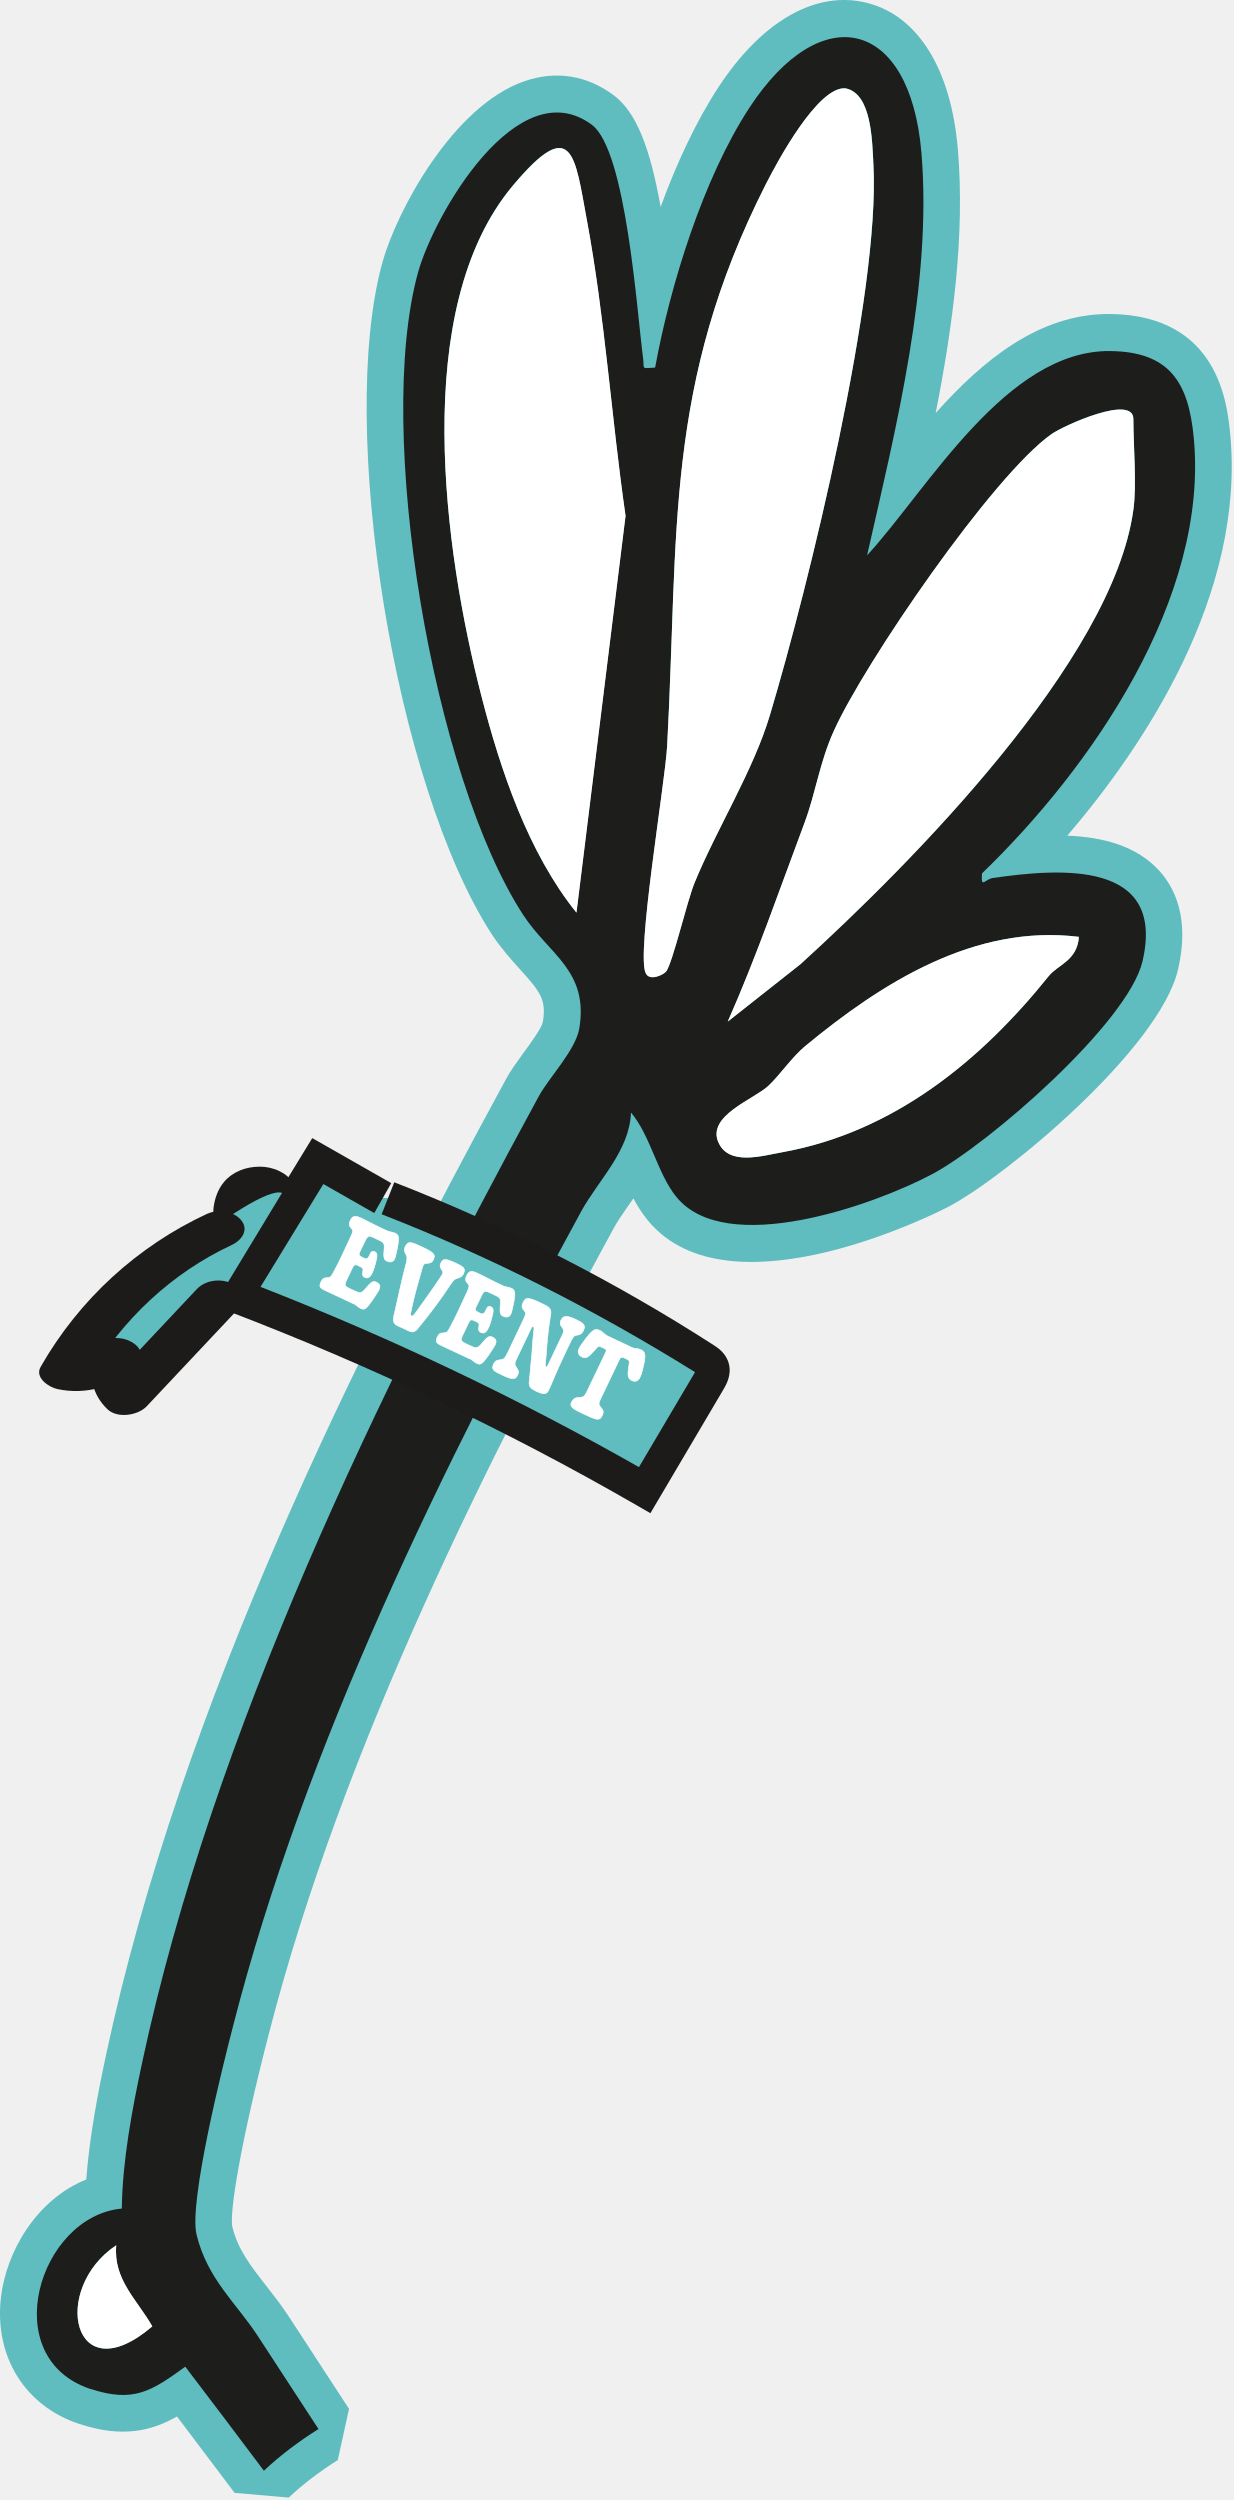
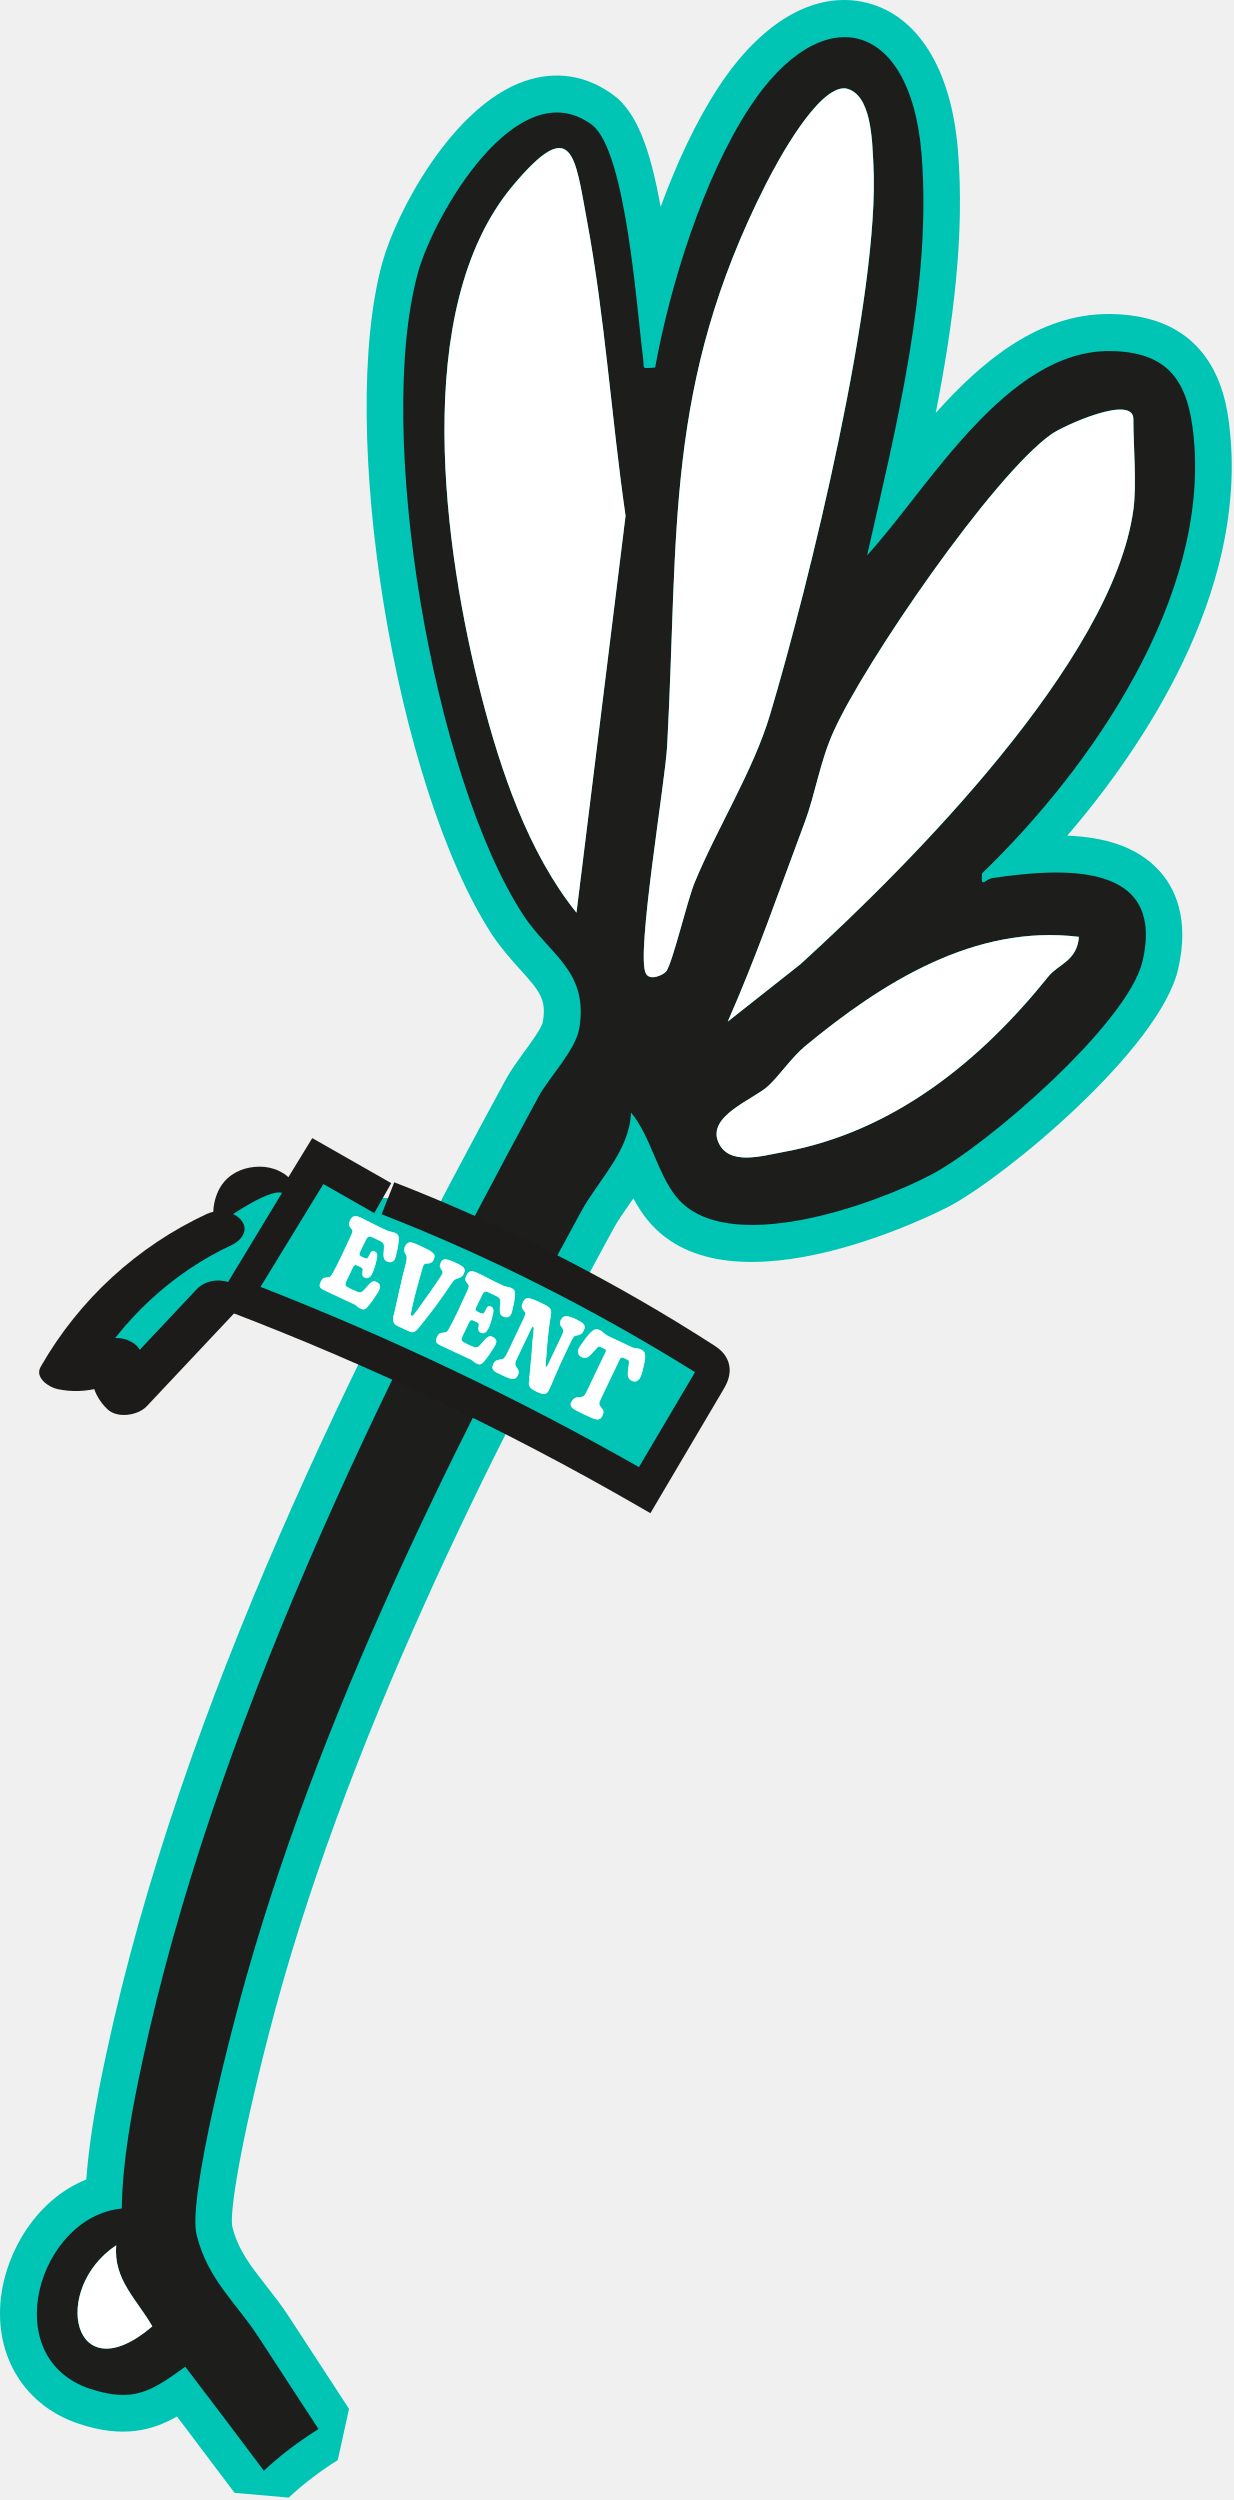
<svg xmlns="http://www.w3.org/2000/svg" width="267" height="541" viewBox="0 0 267 541" fill="none">
-   <path d="M19.639 516.972C28.877 520.007 32.779 517.46 40.093 512.15C45.783 519.6 51.445 527.132 57.107 534.663C60.71 531.277 64.693 528.297 68.919 525.642C64.585 518.977 60.223 512.285 55.861 505.621C51.093 498.306 44.889 493.24 42.532 483.568C40.825 476.524 48.167 447.183 50.443 438.406C66.02 377.638 95.795 317.169 125.785 262.118C129.416 255.48 136.27 249.032 136.541 240.742C140.794 245.781 142.257 253.99 146.402 259.056C157.131 272.142 189.018 260.817 201.643 254.126C213.97 247.596 244.15 221.29 247.239 208.015C252.332 186.125 229.494 187.886 214.837 189.999C213.103 190.27 212.236 192.464 212.507 188.996C236.158 166.185 261.679 129.34 258.32 94.635C257.182 82.714 253.064 76.131 240.303 75.969C217.736 75.671 200.749 105.932 187.636 120.183C193.84 92.766 201.779 61.339 199.394 33.028C196.929 3.958 177.667 -0.35 162.197 23.274C152.2 38.527 145.021 61.745 141.77 79.545C138.627 79.734 139.467 79.951 139.169 77.567C137.814 67.299 135.511 32.567 128.088 27.013C112.023 15.066 93.925 46.438 90.457 58.982C81.002 93.307 93.681 167.919 113.188 197.937C118.796 206.579 127.465 210.047 125.352 222.59C124.566 227.223 118.769 233.238 116.601 237.22C81.978 300.805 46.054 374.875 30.774 446.289C28.579 456.476 26.493 467.638 26.358 477.933C8.369 479.612 -0.843 510.281 19.639 516.999V516.972ZM233.476 202.732C233.097 207.934 228.979 208.692 226.947 211.239C212.236 229.553 193.353 244.996 169.349 249.33C164.825 250.143 157.727 252.31 155.478 247.244C152.904 241.474 163.064 237.925 166.234 235.026C168.564 232.885 171.381 228.767 174.253 226.383C190.915 212.621 210.936 199.942 233.476 202.732ZM227.57 93.903C230.252 92.034 245.261 85.261 245.261 90.652C245.261 96.613 246.02 104.767 245.261 110.321C240.845 142.94 197.064 186.964 173.223 208.665L157.483 221.073C163.714 207.04 168.726 192.437 174.09 178.078C176.502 171.658 177.369 164.966 180.43 158.193C187.068 143.455 214.864 102.844 227.57 93.903ZM144.371 161.417C146.89 115.144 143.72 83.283 165.719 39.882C168.293 34.843 177.016 18.615 182.977 19.102C188.666 20.186 188.747 30.589 189.018 35.493C190.562 63.316 174.984 126.793 166.613 154.779C163.01 166.754 155.18 179.243 150.331 190.947C148.651 195.011 145.59 208.313 144.127 210.264C143.639 210.914 140.605 212.404 139.765 210.643C137.57 206.769 143.964 169.409 144.371 161.417ZM124.729 197.476C114.271 184.445 108.311 166.7 104.166 150.58C96.12 119.289 88.642 66.784 110.966 40.153C123.943 24.683 124.377 33.569 127.004 47.739C130.906 68.762 132.315 90.436 135.349 111.622L124.729 197.476ZM25.139 485.871C24.461 493.294 29.69 497.656 32.941 503.426C15.711 518.137 10.861 495.353 25.139 485.871Z" fill="#5FBCBF" />
-   <path d="M62.58 540.488L50.768 539.458C46.623 533.931 42.478 528.432 38.305 522.932C32.833 526.02 26.575 527.646 17.147 524.53C5.416 520.683 -1.222 509.982 0.187 497.303C1.325 487.143 8.017 475.9 18.664 471.647C19.368 462.381 21.183 452.899 22.971 444.582C39.227 368.507 77.806 291.756 109.585 233.372C110.479 231.72 111.887 229.769 113.377 227.71C114.705 225.895 117.197 222.509 117.468 221.181C118.281 216.359 116.927 214.625 112.565 209.802C110.506 207.527 108.365 205.116 106.469 202.244C85.527 170.058 72.902 92.575 82.736 56.841C85.798 45.787 97.962 22.895 113.54 17.558C120.313 15.228 126.978 16.284 132.775 20.592C137.733 24.276 140.686 32.052 142.962 44.785C146.375 35.438 150.575 26.362 155.478 18.858C164.906 4.472 176.637 -2.165 187.637 0.625C198.663 3.415 205.815 14.957 207.278 32.296C208.85 50.881 206.195 70.522 202.483 89.378C212.724 77.918 224.861 67.949 239.924 67.949H240.358C263.738 68.274 265.58 87.509 266.203 93.822C269.563 128.716 247.374 161.687 230.957 180.841C238.786 181.139 245.966 183.09 250.815 188.373C254.12 191.976 257.534 198.613 254.933 209.775C250.924 226.952 217.709 254.558 205.301 261.115C204.813 261.359 157.998 285.85 140.172 264.068C138.952 262.578 137.95 260.979 137.056 259.327C136.731 259.787 136.406 260.248 136.108 260.708C134.889 262.469 133.669 264.176 132.721 265.937C106.442 314.188 74.202 377.61 58.11 440.383C51.933 464.278 49.711 478.582 50.253 481.779C51.472 486.791 54.154 490.232 57.568 494.594C59.248 496.734 60.927 498.901 62.472 501.258L75.53 521.279L73.092 532.36C69.136 534.852 65.587 537.562 62.499 540.46L62.58 540.488ZM38.712 506.189L46.433 507.327C48.871 510.524 51.31 513.748 53.775 516.999L49.197 509.982C47.896 508.004 46.487 506.216 45.078 504.401C41.231 499.47 36.87 493.889 34.811 485.437C34.242 483.08 32.508 475.981 42.749 436.4C59.275 371.948 92.083 307.361 118.796 258.297C120.015 256.076 121.532 253.854 123.103 251.605C125.867 247.65 128.468 243.911 128.576 240.471L142.61 235.594C144.56 237.924 146.023 240.552 147.215 243.153C148.516 236.732 155.343 232.587 158.404 230.717C159.353 230.149 160.247 229.661 160.843 229.146C161.493 228.55 162.17 227.764 162.875 226.925L162.387 227.304L150.195 217.822C154.855 207.283 158.973 196.094 162.929 185.284L166.586 175.396C165.773 177.075 164.933 178.755 164.094 180.408C161.791 184.986 159.515 189.538 157.673 193.954C157.023 195.525 156.156 198.695 155.262 201.919C153.013 209.911 152.092 212.891 150.521 214.977C148.326 217.876 143.937 219.718 140.172 219.339C137.408 219.041 134.997 217.632 133.425 215.465C133.751 217.93 133.724 220.693 133.182 223.836C132.342 228.713 129.118 233.156 126.246 237.057C125.217 238.466 124.214 239.793 123.591 240.931C92.327 298.366 54.398 373.79 38.576 447.86C36.544 457.261 34.486 468.206 34.323 477.959L28.769 483.974L33.077 486.547C32.86 488.85 33.862 490.53 36.572 494.377C37.736 496.03 38.874 497.682 39.877 499.47L38.685 506.135L38.712 506.189ZM216.192 211.645C202.131 215.004 189.479 224.134 179.319 232.506C178.046 233.562 176.827 235.079 175.635 236.488C174.307 238.059 173.034 239.522 171.869 240.633C187.637 236.813 202.51 227.06 216.192 211.618V211.645ZM125.596 200.456C127.628 202.758 129.741 205.332 131.285 208.502C131.204 206.199 131.367 203.111 131.773 198.695L125.569 200.456H125.596ZM204.515 189.185C197.905 196.148 191.348 202.596 185.361 208.231C192.269 203.788 199.855 199.86 208.01 197.34C204.65 194.956 204.434 191.217 204.515 189.185ZM236.89 197.801L239.978 201.566C239.924 200.591 239.68 199.724 239.166 199.155C238.759 198.722 238.055 198.207 236.89 197.801ZM232.122 100.432C221.204 108.099 194.003 147.41 187.664 161.443C186.201 164.721 185.28 168.135 184.304 171.765C183.492 174.827 182.652 177.861 181.541 180.841L177.884 190.757C177.396 192.111 176.908 193.466 176.394 194.821C197.986 174.231 233.666 136.546 237.378 109.21C237.784 106.311 237.649 101.922 237.486 97.912C235.319 98.725 233.124 99.755 232.122 100.405V100.432ZM118.2 43.945C117.848 44.352 117.468 44.785 117.062 45.273C94.494 72.175 107.363 131.154 111.86 148.574C113.675 155.591 116.168 164.315 119.744 172.876L127.33 111.675C126.165 103.52 125.244 95.312 124.323 87.076C122.914 74.532 121.478 61.555 119.175 49.174L118.66 46.302C118.525 45.544 118.389 44.731 118.227 43.918L118.2 43.945ZM152.309 161.85C152.227 163.529 151.875 166.509 151.415 170.167C154.395 164.179 157.267 158.111 158.973 152.503C168.699 120.101 182.435 60.634 181.053 35.953C180.972 34.49 180.864 32.431 180.674 30.508C178.534 33.352 175.743 37.714 172.817 43.485C155.424 77.837 154.476 104.767 153.284 138.903C153.04 146.19 152.769 153.803 152.336 161.822L152.309 161.85ZM183.925 120.507C181.514 130.558 179.076 139.878 176.935 147.626C180.566 141.178 185.767 132.915 191.565 124.49L183.952 120.48L183.925 120.507ZM140.388 87.536L140.822 91.465C141.011 90.137 141.228 88.837 141.472 87.509C141.12 87.509 140.767 87.536 140.388 87.563V87.536ZM140.903 79.354V79.571L140.93 79.354H140.903Z" fill="#5FBCBF" />
-   <path d="M144.1 210.263C143.612 210.913 140.605 212.403 139.765 210.642C137.571 206.768 143.937 169.408 144.371 161.416C146.863 115.17 143.721 83.283 165.719 39.881C168.266 34.842 177.017 18.614 182.95 19.129C188.666 20.212 188.72 30.616 188.991 35.519C190.536 63.343 174.985 126.819 166.586 154.805C163.01 166.78 155.153 179.242 150.331 190.973C148.651 195.037 145.59 208.339 144.127 210.29" fill="#5FBCBF" />
-   <path d="M141.174 219.42C140.849 219.42 140.551 219.42 140.253 219.366C136.866 219.041 134.021 217.036 132.586 214.029C130.499 210.372 130.798 204.168 134.672 175.423C135.539 169.002 136.297 163.475 136.433 160.956C136.866 153.072 137.11 145.595 137.354 138.388C138.573 103.71 139.603 73.747 158.621 36.251C171.842 10.162 180.403 10.893 183.627 11.164C195.9 13.44 196.55 27.311 196.875 33.975C198.582 64.508 182.327 129.963 174.199 157.055C171.815 164.965 167.914 172.768 164.121 180.327C161.818 184.932 159.515 189.511 157.673 193.954C156.996 195.552 156.129 198.749 155.235 201.946C152.986 209.911 152.065 212.891 150.466 215.004C148.516 217.605 144.669 219.393 141.174 219.393V219.42ZM180.674 30.508C178.534 33.352 175.743 37.714 172.844 43.485C155.397 77.865 154.476 104.821 153.284 138.984C153.04 146.272 152.769 153.858 152.336 161.85C152.254 163.557 151.902 166.51 151.442 170.167C154.422 164.18 157.294 158.138 158.973 152.53C168.699 120.128 182.462 60.688 181.053 35.98C180.972 34.517 180.891 32.431 180.674 30.535V30.508Z" fill="#5FBCBF" />
-   <path d="M124.729 197.476C114.271 184.472 108.311 166.699 104.166 150.579C96.12 119.315 88.642 66.811 110.993 40.179C123.943 24.71 124.404 33.596 127.032 47.765C130.933 68.761 132.315 90.462 135.376 111.621L124.756 197.476H124.729Z" fill="#5FBCBF" />
-   <path d="M118.525 202.461C106.333 187.289 100.075 166.7 96.445 152.53C90.078 127.822 78.158 66.892 104.87 35.032C110.045 28.855 116.195 22.407 123.699 24.412C131.258 26.417 132.694 34.328 134.319 43.512L134.834 46.303C137.245 59.225 138.708 72.501 140.144 85.315C141.093 93.741 142.014 102.166 143.233 110.484V112.597L132.64 198.451L118.525 202.461ZM118.227 43.946C117.875 44.352 117.495 44.785 117.089 45.273C94.494 72.203 107.39 131.155 111.86 148.575C113.675 155.592 116.141 164.315 119.744 172.904L127.303 111.703C126.138 103.548 125.244 95.312 124.322 87.076C122.914 74.532 121.478 61.555 119.175 49.201L118.66 46.33C118.525 45.571 118.389 44.758 118.227 43.946Z" fill="#5FBCBF" />
-   <path d="M245.261 110.294C240.845 142.886 197.065 186.937 173.224 208.638L157.483 221.073C163.687 207.039 168.699 192.437 174.091 178.078C176.502 171.657 177.369 164.938 180.43 158.193C187.068 143.455 214.864 102.844 227.57 93.93C230.252 92.061 245.261 85.288 245.261 90.679C245.261 96.639 246.02 104.794 245.261 110.348" fill="#5FBCBF" />
-   <path d="M162.441 227.304L150.222 217.849C154.828 207.419 158.865 196.392 162.793 185.718L166.667 175.26C167.616 172.768 168.293 170.194 168.97 167.621C170.054 163.557 171.192 159.357 173.197 154.887C179.915 140.014 208.389 97.642 223.019 87.374C223.181 87.266 239.22 77.35 247.998 81.874C251.276 83.581 253.253 86.859 253.253 90.625C253.253 92.467 253.335 94.499 253.416 96.639C253.606 101.706 253.795 106.934 253.199 111.35C248.458 146.407 204.434 191.028 178.642 214.517L162.495 227.304H162.441ZM237.486 97.94C235.319 98.753 233.097 99.782 232.095 100.432C221.258 108.045 194.03 147.383 187.691 161.444C186.228 164.722 185.307 168.135 184.331 171.739C183.519 174.827 182.679 177.861 181.568 180.841L177.748 191.191C177.315 192.41 176.854 193.629 176.421 194.848C211.965 161.064 234.668 129.367 237.405 109.237C237.811 106.338 237.676 101.949 237.513 97.94H237.486Z" fill="#5FBCBF" />
-   <path d="M233.476 202.732C233.097 207.933 228.979 208.692 226.92 211.239C212.236 229.553 193.353 244.995 169.35 249.33C164.825 250.143 157.754 252.31 155.478 247.244C152.878 241.473 163.064 237.924 166.207 235.025C168.537 232.912 171.355 228.767 174.226 226.383C190.888 212.62 210.909 199.968 233.449 202.732" fill="#5FBCBF" />
-   <path d="M161.52 258.405C156.589 258.405 151.062 256.888 148.218 250.495C143.449 239.875 154.341 233.21 158.459 230.717C159.407 230.148 160.301 229.661 160.897 229.146C161.709 228.415 162.576 227.331 163.498 226.22C165.286 224.08 167.236 221.858 169.187 220.26C185.605 206.687 207.82 191.569 234.479 194.82L241.441 203.3C240.9 210.534 236.267 213.947 234.045 215.573C214.701 239.251 193.705 253.014 170.785 257.132L169.214 257.43C167.345 257.809 164.554 258.378 161.547 258.378L161.52 258.405ZM216.164 211.672C202.104 215.031 189.452 224.161 179.319 232.533C178.073 233.589 176.854 235.106 175.662 236.488C174.334 238.059 173.061 239.549 171.869 240.66C187.636 236.84 202.483 227.087 216.164 211.672Z" fill="#5FBCBF" />
-   <path d="M25.166 485.871C24.488 493.294 29.69 497.656 32.968 503.426C15.738 518.137 10.888 495.353 25.166 485.871Z" fill="#5FBCBF" />
-   <path d="M23.025 516.214C20.966 516.214 19.205 515.78 17.77 515.211C12.839 513.234 9.507 508.493 8.883 502.532C7.989 493.754 12.622 484.624 20.723 479.26L33.05 486.602C32.833 488.932 33.835 490.585 36.544 494.459C37.682 496.084 38.847 497.737 39.849 499.525L38.089 509.495C32.047 514.642 26.981 516.241 22.998 516.241L23.025 516.214Z" fill="#5FBCBF" />
+   <path d="M19.639 516.972C28.877 520.007 32.779 517.46 40.093 512.15C45.783 519.6 51.445 527.132 57.107 534.663C60.71 531.277 64.693 528.297 68.919 525.642C64.585 518.977 60.223 512.285 55.861 505.621C51.093 498.306 44.889 493.24 42.532 483.568C40.825 476.524 48.167 447.183 50.443 438.406C66.02 377.638 95.795 317.169 125.785 262.118C129.416 255.48 136.27 249.032 136.541 240.742C140.794 245.781 142.257 253.99 146.402 259.056C157.131 272.142 189.018 260.817 201.643 254.126C213.97 247.596 244.15 221.29 247.239 208.015C252.332 186.125 229.494 187.886 214.837 189.999C213.103 190.27 212.236 192.464 212.507 188.996C236.158 166.185 261.679 129.34 258.32 94.635C257.182 82.714 253.064 76.131 240.303 75.969C217.736 75.671 200.749 105.932 187.636 120.183C193.84 92.766 201.779 61.339 199.394 33.028C196.929 3.958 177.667 -0.35 162.197 23.274C152.2 38.527 145.021 61.745 141.77 79.545C138.627 79.734 139.467 79.951 139.169 77.567C137.814 67.299 135.511 32.567 128.088 27.013C112.023 15.066 93.925 46.438 90.457 58.982C81.002 93.307 93.681 167.919 113.188 197.937C118.796 206.579 127.465 210.047 125.352 222.59C124.566 227.223 118.769 233.238 116.601 237.22C81.978 300.805 46.054 374.875 30.774 446.289C28.579 456.476 26.493 467.638 26.358 477.933C8.369 479.612 -0.843 510.281 19.639 516.999V516.972ZM233.476 202.732C233.097 207.934 228.979 208.692 226.947 211.239C212.236 229.553 193.353 244.996 169.349 249.33C164.825 250.143 157.727 252.31 155.478 247.244C152.904 241.474 163.064 237.925 166.234 235.026C168.564 232.885 171.381 228.767 174.253 226.383C190.915 212.621 210.936 199.942 233.476 202.732ZM227.57 93.903C230.252 92.034 245.261 85.261 245.261 90.652C245.261 96.613 246.02 104.767 245.261 110.321C240.845 142.94 197.064 186.964 173.223 208.665L157.483 221.073C163.714 207.04 168.726 192.437 174.09 178.078C176.502 171.658 177.369 164.966 180.43 158.193C187.068 143.455 214.864 102.844 227.57 93.903ZM144.371 161.417C146.89 115.144 143.72 83.283 165.719 39.882C168.293 34.843 177.016 18.615 182.977 19.102C188.666 20.186 188.747 30.589 189.018 35.493C190.562 63.316 174.984 126.793 166.613 154.779C163.01 166.754 155.18 179.243 150.331 190.947C148.651 195.011 145.59 208.313 144.127 210.264C143.639 210.914 140.605 212.404 139.765 210.643C137.57 206.769 143.964 169.409 144.371 161.417ZM124.729 197.476C114.271 184.445 108.311 166.7 104.166 150.58C96.12 119.289 88.642 66.784 110.966 40.153C123.943 24.683 124.377 33.569 127.004 47.739C130.906 68.762 132.315 90.436 135.349 111.622L124.729 197.476ZM25.139 485.871C24.461 493.294 29.69 497.656 32.941 503.426C15.711 518.137 10.861 495.353 25.139 485.871Z" fill="#00c4b4" />
+   <path d="M62.58 540.488L50.768 539.458C46.623 533.931 42.478 528.432 38.305 522.932C32.833 526.02 26.575 527.646 17.147 524.53C5.416 520.683 -1.222 509.982 0.187 497.303C1.325 487.143 8.017 475.9 18.664 471.647C19.368 462.381 21.183 452.899 22.971 444.582C39.227 368.507 77.806 291.756 109.585 233.372C110.479 231.72 111.887 229.769 113.377 227.71C114.705 225.895 117.197 222.509 117.468 221.181C118.281 216.359 116.927 214.625 112.565 209.802C110.506 207.527 108.365 205.116 106.469 202.244C85.527 170.058 72.902 92.575 82.736 56.841C85.798 45.787 97.962 22.895 113.54 17.558C120.313 15.228 126.978 16.284 132.775 20.592C137.733 24.276 140.686 32.052 142.962 44.785C146.375 35.438 150.575 26.362 155.478 18.858C164.906 4.472 176.637 -2.165 187.637 0.625C198.663 3.415 205.815 14.957 207.278 32.296C208.85 50.881 206.195 70.522 202.483 89.378C212.724 77.918 224.861 67.949 239.924 67.949H240.358C263.738 68.274 265.58 87.509 266.203 93.822C269.563 128.716 247.374 161.687 230.957 180.841C238.786 181.139 245.966 183.09 250.815 188.373C254.12 191.976 257.534 198.613 254.933 209.775C250.924 226.952 217.709 254.558 205.301 261.115C204.813 261.359 157.998 285.85 140.172 264.068C138.952 262.578 137.95 260.979 137.056 259.327C136.731 259.787 136.406 260.248 136.108 260.708C134.889 262.469 133.669 264.176 132.721 265.937C106.442 314.188 74.202 377.61 58.11 440.383C51.933 464.278 49.711 478.582 50.253 481.779C51.472 486.791 54.154 490.232 57.568 494.594C59.248 496.734 60.927 498.901 62.472 501.258L75.53 521.279L73.092 532.36C69.136 534.852 65.587 537.562 62.499 540.46L62.58 540.488ZM38.712 506.189L46.433 507.327C48.871 510.524 51.31 513.748 53.775 516.999L49.197 509.982C47.896 508.004 46.487 506.216 45.078 504.401C41.231 499.47 36.87 493.889 34.811 485.437C34.242 483.08 32.508 475.981 42.749 436.4C59.275 371.948 92.083 307.361 118.796 258.297C120.015 256.076 121.532 253.854 123.103 251.605C125.867 247.65 128.468 243.911 128.576 240.471L142.61 235.594C144.56 237.924 146.023 240.552 147.215 243.153C148.516 236.732 155.343 232.587 158.404 230.717C159.353 230.149 160.247 229.661 160.843 229.146C161.493 228.55 162.17 227.764 162.875 226.925L162.387 227.304L150.195 217.822C154.855 207.283 158.973 196.094 162.929 185.284L166.586 175.396C165.773 177.075 164.933 178.755 164.094 180.408C161.791 184.986 159.515 189.538 157.673 193.954C157.023 195.525 156.156 198.695 155.262 201.919C153.013 209.911 152.092 212.891 150.521 214.977C148.326 217.876 143.937 219.718 140.172 219.339C137.408 219.041 134.997 217.632 133.425 215.465C133.751 217.93 133.724 220.693 133.182 223.836C132.342 228.713 129.118 233.156 126.246 237.057C125.217 238.466 124.214 239.793 123.591 240.931C92.327 298.366 54.398 373.79 38.576 447.86C36.544 457.261 34.486 468.206 34.323 477.959L28.769 483.974L33.077 486.547C32.86 488.85 33.862 490.53 36.572 494.377C37.736 496.03 38.874 497.682 39.877 499.47L38.685 506.135L38.712 506.189ZM216.192 211.645C202.131 215.004 189.479 224.134 179.319 232.506C178.046 233.562 176.827 235.079 175.635 236.488C174.307 238.059 173.034 239.522 171.869 240.633C187.637 236.813 202.51 227.06 216.192 211.618V211.645ZM125.596 200.456C127.628 202.758 129.741 205.332 131.285 208.502C131.204 206.199 131.367 203.111 131.773 198.695L125.569 200.456H125.596ZM204.515 189.185C197.905 196.148 191.348 202.596 185.361 208.231C192.269 203.788 199.855 199.86 208.01 197.34C204.65 194.956 204.434 191.217 204.515 189.185ZM236.89 197.801L239.978 201.566C239.924 200.591 239.68 199.724 239.166 199.155C238.759 198.722 238.055 198.207 236.89 197.801ZM232.122 100.432C221.204 108.099 194.003 147.41 187.664 161.443C186.201 164.721 185.28 168.135 184.304 171.765C183.492 174.827 182.652 177.861 181.541 180.841L177.884 190.757C177.396 192.111 176.908 193.466 176.394 194.821C197.986 174.231 233.666 136.546 237.378 109.21C237.784 106.311 237.649 101.922 237.486 97.912C235.319 98.725 233.124 99.755 232.122 100.405V100.432ZM118.2 43.945C117.848 44.352 117.468 44.785 117.062 45.273C94.494 72.175 107.363 131.154 111.86 148.574C113.675 155.591 116.168 164.315 119.744 172.876L127.33 111.675C126.165 103.52 125.244 95.312 124.323 87.076C122.914 74.532 121.478 61.555 119.175 49.174L118.66 46.302C118.525 45.544 118.389 44.731 118.227 43.918L118.2 43.945ZM152.309 161.85C152.227 163.529 151.875 166.509 151.415 170.167C154.395 164.179 157.267 158.111 158.973 152.503C168.699 120.101 182.435 60.634 181.053 35.953C180.972 34.49 180.864 32.431 180.674 30.508C178.534 33.352 175.743 37.714 172.817 43.485C155.424 77.837 154.476 104.767 153.284 138.903C153.04 146.19 152.769 153.803 152.336 161.822L152.309 161.85ZM183.925 120.507C181.514 130.558 179.076 139.878 176.935 147.626C180.566 141.178 185.767 132.915 191.565 124.49L183.952 120.48L183.925 120.507ZM140.388 87.536L140.822 91.465C141.011 90.137 141.228 88.837 141.472 87.509C141.12 87.509 140.767 87.536 140.388 87.563V87.536ZM140.903 79.354V79.571L140.93 79.354H140.903Z" fill="#00c4b4" />
+   <path d="M144.1 210.263C143.612 210.913 140.605 212.403 139.765 210.642C137.571 206.768 143.937 169.408 144.371 161.416C146.863 115.17 143.721 83.283 165.719 39.881C168.266 34.842 177.017 18.614 182.95 19.129C188.666 20.212 188.72 30.616 188.991 35.519C190.536 63.343 174.985 126.819 166.586 154.805C163.01 166.78 155.153 179.242 150.331 190.973C148.651 195.037 145.59 208.339 144.127 210.29" fill="#00c4b4" />
+   <path d="M141.174 219.42C140.849 219.42 140.551 219.42 140.253 219.366C136.866 219.041 134.021 217.036 132.586 214.029C130.499 210.372 130.798 204.168 134.672 175.423C135.539 169.002 136.297 163.475 136.433 160.956C136.866 153.072 137.11 145.595 137.354 138.388C138.573 103.71 139.603 73.747 158.621 36.251C171.842 10.162 180.403 10.893 183.627 11.164C195.9 13.44 196.55 27.311 196.875 33.975C198.582 64.508 182.327 129.963 174.199 157.055C171.815 164.965 167.914 172.768 164.121 180.327C161.818 184.932 159.515 189.511 157.673 193.954C156.996 195.552 156.129 198.749 155.235 201.946C152.986 209.911 152.065 212.891 150.466 215.004C148.516 217.605 144.669 219.393 141.174 219.393V219.42ZM180.674 30.508C178.534 33.352 175.743 37.714 172.844 43.485C155.397 77.865 154.476 104.821 153.284 138.984C153.04 146.272 152.769 153.858 152.336 161.85C152.254 163.557 151.902 166.51 151.442 170.167C154.422 164.18 157.294 158.138 158.973 152.53C168.699 120.128 182.462 60.688 181.053 35.98C180.972 34.517 180.891 32.431 180.674 30.535V30.508Z" fill="#00c4b4" />
+   <path d="M124.729 197.476C114.271 184.472 108.311 166.699 104.166 150.579C96.12 119.315 88.642 66.811 110.993 40.179C123.943 24.71 124.404 33.596 127.032 47.765C130.933 68.761 132.315 90.462 135.376 111.621L124.756 197.476H124.729Z" fill="#00c4b4" />
+   <path d="M118.525 202.461C106.333 187.289 100.075 166.7 96.445 152.53C90.078 127.822 78.158 66.892 104.87 35.032C110.045 28.855 116.195 22.407 123.699 24.412C131.258 26.417 132.694 34.328 134.319 43.512L134.834 46.303C137.245 59.225 138.708 72.501 140.144 85.315C141.093 93.741 142.014 102.166 143.233 110.484V112.597L132.64 198.451L118.525 202.461ZM118.227 43.946C117.875 44.352 117.495 44.785 117.089 45.273C94.494 72.203 107.39 131.155 111.86 148.575C113.675 155.592 116.141 164.315 119.744 172.904L127.303 111.703C126.138 103.548 125.244 95.312 124.322 87.076C122.914 74.532 121.478 61.555 119.175 49.201L118.66 46.33C118.525 45.571 118.389 44.758 118.227 43.946Z" fill="#00c4b4" />
+   <path d="M245.261 110.294C240.845 142.886 197.065 186.937 173.224 208.638L157.483 221.073C163.687 207.039 168.699 192.437 174.091 178.078C176.502 171.657 177.369 164.938 180.43 158.193C187.068 143.455 214.864 102.844 227.57 93.93C230.252 92.061 245.261 85.288 245.261 90.679C245.261 96.639 246.02 104.794 245.261 110.348" fill="#00c4b4" />
+   <path d="M162.441 227.304L150.222 217.849C154.828 207.419 158.865 196.392 162.793 185.718L166.667 175.26C167.616 172.768 168.293 170.194 168.97 167.621C170.054 163.557 171.192 159.357 173.197 154.887C179.915 140.014 208.389 97.642 223.019 87.374C223.181 87.266 239.22 77.35 247.998 81.874C251.276 83.581 253.253 86.859 253.253 90.625C253.253 92.467 253.335 94.499 253.416 96.639C253.606 101.706 253.795 106.934 253.199 111.35C248.458 146.407 204.434 191.028 178.642 214.517L162.495 227.304H162.441ZM237.486 97.94C235.319 98.753 233.097 99.782 232.095 100.432C221.258 108.045 194.03 147.383 187.691 161.444C186.228 164.722 185.307 168.135 184.331 171.739C183.519 174.827 182.679 177.861 181.568 180.841L177.748 191.191C177.315 192.41 176.854 193.629 176.421 194.848C211.965 161.064 234.668 129.367 237.405 109.237C237.811 106.338 237.676 101.949 237.513 97.94H237.486Z" fill="#00c4b4" />
+   <path d="M233.476 202.732C233.097 207.933 228.979 208.692 226.92 211.239C212.236 229.553 193.353 244.995 169.35 249.33C164.825 250.143 157.754 252.31 155.478 247.244C152.878 241.473 163.064 237.924 166.207 235.025C168.537 232.912 171.355 228.767 174.226 226.383C190.888 212.62 210.909 199.968 233.449 202.732" fill="#00c4b4" />
+   <path d="M161.52 258.405C156.589 258.405 151.062 256.888 148.218 250.495C143.449 239.875 154.341 233.21 158.459 230.717C159.407 230.148 160.301 229.661 160.897 229.146C161.709 228.415 162.576 227.331 163.498 226.22C165.286 224.08 167.236 221.858 169.187 220.26C185.605 206.687 207.82 191.569 234.479 194.82L241.441 203.3C240.9 210.534 236.267 213.947 234.045 215.573C214.701 239.251 193.705 253.014 170.785 257.132L169.214 257.43C167.345 257.809 164.554 258.378 161.547 258.378L161.52 258.405ZM216.164 211.672C202.104 215.031 189.452 224.161 179.319 232.533C178.073 233.589 176.854 235.106 175.662 236.488C174.334 238.059 173.061 239.549 171.869 240.66C187.636 236.84 202.483 227.087 216.164 211.672Z" fill="#00c4b4" />
+   <path d="M25.166 485.871C24.488 493.294 29.69 497.656 32.968 503.426C15.738 518.137 10.888 495.353 25.166 485.871Z" fill="#00c4b4" />
+   <path d="M23.025 516.214C20.966 516.214 19.205 515.78 17.77 515.211C12.839 513.234 9.507 508.493 8.883 502.532C7.989 493.754 12.622 484.624 20.723 479.26L33.05 486.602C32.833 488.932 33.835 490.585 36.544 494.459C37.682 496.084 38.847 497.737 39.849 499.525L38.089 509.495C32.047 514.642 26.981 516.241 22.998 516.241L23.025 516.214Z" fill="#00c4b4" />
  <path d="M19.639 516.972C28.877 520.007 32.779 517.46 40.093 512.15C45.783 519.6 51.445 527.132 57.107 534.663C60.71 531.277 64.693 528.297 68.919 525.642C64.585 518.977 60.223 512.285 55.861 505.621C51.093 498.306 44.889 493.24 42.532 483.568C40.825 476.524 48.167 447.183 50.443 438.406C66.02 377.638 95.795 317.169 125.785 262.118C129.416 255.48 136.27 249.032 136.541 240.742C140.794 245.781 142.257 253.99 146.402 259.056C157.131 272.142 189.018 260.817 201.643 254.126C213.97 247.596 244.15 221.29 247.239 208.015C252.332 186.125 229.494 187.886 214.837 189.999C213.103 190.27 212.236 192.464 212.507 188.996C236.158 166.185 261.679 129.34 258.32 94.635C257.182 82.714 253.064 76.131 240.303 75.969C217.736 75.671 200.749 105.932 187.636 120.183C193.84 92.766 201.779 61.339 199.394 33.028C196.929 3.958 177.667 -0.35 162.197 23.274C152.2 38.527 145.021 61.745 141.77 79.545C138.627 79.734 139.467 79.951 139.169 77.567C137.814 67.299 135.511 32.567 128.088 27.013C112.023 15.066 93.925 46.438 90.457 58.982C81.002 93.307 93.681 167.919 113.188 197.937C118.796 206.579 127.465 210.047 125.352 222.59C124.566 227.223 118.769 233.238 116.601 237.22C81.978 300.805 46.054 374.875 30.774 446.289C28.579 456.476 26.493 467.638 26.358 477.933C8.369 479.612 -0.843 510.281 19.639 516.999V516.972ZM233.476 202.732C233.097 207.934 228.979 208.692 226.947 211.239C212.236 229.553 193.353 244.996 169.349 249.33C164.825 250.143 157.727 252.31 155.478 247.244C152.904 241.474 163.064 237.925 166.234 235.026C168.564 232.885 171.381 228.767 174.253 226.383C190.915 212.621 210.936 199.942 233.476 202.732ZM227.57 93.903C230.252 92.034 245.261 85.261 245.261 90.652C245.261 96.613 246.02 104.767 245.261 110.321C240.845 142.94 197.064 186.964 173.223 208.665L157.483 221.073C163.714 207.04 168.726 192.437 174.09 178.078C176.502 171.658 177.369 164.966 180.43 158.193C187.068 143.455 214.864 102.844 227.57 93.903ZM144.371 161.417C146.89 115.144 143.72 83.283 165.719 39.882C168.293 34.843 177.016 18.615 182.977 19.102C188.666 20.186 188.747 30.589 189.018 35.493C190.562 63.316 174.984 126.793 166.613 154.779C163.01 166.754 155.18 179.243 150.331 190.947C148.651 195.011 145.59 208.313 144.127 210.264C143.639 210.914 140.605 212.404 139.765 210.643C137.57 206.769 143.964 169.409 144.371 161.417ZM124.729 197.476C114.271 184.445 108.311 166.7 104.166 150.58C96.12 119.289 88.642 66.784 110.966 40.153C123.943 24.683 124.377 33.569 127.004 47.739C130.906 68.762 132.315 90.436 135.349 111.622L124.729 197.476ZM25.139 485.871C24.461 493.294 29.69 497.656 32.941 503.426C15.711 518.137 10.861 495.353 25.139 485.871Z" fill="#1D1D1B" />
-   <path d="M83.994 259.271C107.928 268.592 130.914 280.308 152.506 294.204C153.27 294.686 154.087 295.27 154.306 296.146C154.536 297.082 154.021 298.036 153.521 298.849C148.879 306.735 144.21 314.613 139.575 322.472C111.225 306.131 81.577 292.027 50.974 280.344C56.906 270.626 62.839 260.908 68.771 251.189L82.851 259.202" fill="#5FBCBF" />
+   <path d="M83.994 259.271C107.928 268.592 130.914 280.308 152.506 294.204C153.27 294.686 154.087 295.27 154.306 296.146C154.536 297.082 154.021 298.036 153.521 298.849C148.879 306.735 144.21 314.613 139.575 322.472C111.225 306.131 81.577 292.027 50.974 280.344C56.906 270.626 62.839 260.908 68.771 251.189L82.851 259.202" fill="#00c4b4" />
  <path d="M140.789 327.487L137.697 325.696C109.603 309.498 79.987 295.44 49.631 283.836L45.585 282.291L67.571 246.286L84.668 256.034L80.989 262.508L69.971 256.226L56.379 278.479C84.533 289.477 112.054 302.581 138.267 317.483L150.354 297.027C150.354 297.027 150.378 296.947 150.386 296.921C128.883 283.524 106.151 271.947 82.585 262.766L85.321 255.845C109.445 265.244 132.693 277.087 154.417 291.069C155.32 291.649 157.172 292.85 157.744 295.189C158.337 297.651 157.123 299.706 156.54 300.698L140.737 327.472L140.789 327.487Z" fill="#1C1B1A" />
  <path d="M63.407 255.888C63.084 255.336 62.566 254.869 62.111 254.477C61.611 254.045 61.001 253.694 60.402 253.403C59.159 252.779 57.546 252.447 56.17 252.469C53.261 252.469 50.413 253.514 48.5 255.748C47.178 257.329 46.5 259.242 46.223 261.245C46.079 262.316 46.204 263.439 46.526 264.476C46.654 264.913 46.884 265.295 47.106 265.703C47.346 266.145 47.569 266.553 47.911 266.94C49.687 268.948 51.996 270.114 54.557 270.812C55.817 271.184 57.551 271.01 58.781 270.515C59.755 270.117 60.998 269.284 61.342 268.215C61.686 267.145 61.586 266.031 60.88 265.137C60.039 264.118 58.912 263.586 57.645 263.241C57.461 263.187 57.303 263.141 57.12 263.087L58.417 263.526C57.892 263.371 57.398 263.111 56.911 262.825L58.008 263.462C57.618 263.234 57.245 262.952 56.913 262.626L57.756 263.445C57.424 263.119 57.153 262.782 56.923 262.4L57.441 263.352C57.2 262.91 57.072 262.473 56.986 261.991L57.161 263.042C57.085 262.334 57.147 261.638 57.27 260.932L57.047 261.98C57.234 261.15 57.519 260.377 57.961 259.651L57.371 260.59C57.633 260.182 57.941 259.816 58.294 259.492L57.411 260.26C57.672 260.051 57.933 259.843 58.239 259.676L57.125 260.261C57.363 260.131 57.586 260.054 57.834 259.985L56.531 260.343C56.745 260.292 56.952 260.267 57.159 260.243L55.7 260.355C55.933 260.338 56.132 260.34 56.35 260.375L54.889 260.202C55.141 260.219 55.403 260.296 55.64 260.366L54.343 259.926C54.553 259.988 54.721 260.095 54.923 260.183L53.827 259.546C53.996 259.653 54.156 259.786 54.317 259.919L53.474 259.099C53.627 259.259 53.753 259.41 53.864 259.614C54.461 260.59 56.053 261.287 57.099 261.51C58.383 261.803 60.105 261.768 61.323 261.213C62.346 260.743 63.525 260.034 63.884 258.912L64.108 257.865C64.099 257.12 63.876 256.426 63.422 255.835L63.407 255.888Z" fill="#1C1B1A" />
-   <path d="M61.031 258.144C55.531 256.144 21.627 283.389 14.044 296.872C17.953 297.827 22.367 296.454 25.146 293.403C24.901 296.552 24.866 300.223 27.212 302.251C33.88 295.174 40.529 288.064 47.197 280.987" fill="#5FBCBF" />
+   <path d="M61.031 258.144C55.531 256.144 21.627 283.389 14.044 296.872C17.953 297.827 22.367 296.454 25.146 293.403C24.901 296.552 24.866 300.223 27.212 302.251C33.88 295.174 40.529 288.064 47.197 280.987" fill="#00c4b4" />
  <path d="M44.908 262.622C29.759 269.651 17.154 281.154 8.797 295.781C7.434 298.151 10.644 300.227 12.422 300.596C18.623 301.923 25.197 300.134 29.746 295.431L19.687 293.337C19.362 297.877 19.916 301.749 23.238 304.951C25.382 307.008 29.869 306.345 31.789 304.279C38.465 297.196 45.123 290.08 51.799 282.997C53.627 281.049 52.013 278.541 50.043 277.685C47.681 276.63 44.442 276.991 42.572 278.985C35.896 286.067 29.238 293.184 22.563 300.267L31.114 299.595C30.042 298.567 30.424 295.051 30.526 293.498C30.675 291.411 28.367 290.084 26.675 289.711C24.533 289.238 22.062 289.763 20.493 291.411C19.587 292.359 18.731 292.86 17.639 293.207C17.084 293.364 16.242 293.351 15.577 293.217L19.203 298.032C26.297 285.631 37.282 275.388 50.136 269.424C52.201 268.465 53.904 266.28 52.264 264.138C50.731 262.113 47.136 261.595 44.901 262.649L44.908 262.622Z" fill="#1C1B1A" />
  <path d="M76.283 282.035L70.7 279.418C69.415 278.818 68.887 278.608 69.451 277.39C69.844 276.554 70.127 276.549 70.941 276.467C71.636 276.409 71.723 276.117 72.226 275.198C73.133 273.59 74.819 269.962 75.956 267.499C76.354 266.55 76.452 266.319 76.099 265.901C75.736 265.422 75.309 265.155 75.783 264.142C76.324 263.003 76.916 263.001 78.297 263.658C79.626 264.3 82.001 265.589 83.848 266.38C84.499 266.654 84.866 266.559 85.508 266.859C86.298 267.231 86.412 267.695 86.065 269.781C85.736 271.153 85.651 271.905 85.413 272.412C85.078 273.15 84.428 273.25 83.69 272.893C82.995 272.578 82.971 271.91 83.129 270.171C83.228 268.906 83.046 268.853 81.171 267.967C79.539 267.209 79.609 267.258 78.512 269.588C77.594 271.51 77.321 271.575 78.554 272.161C79.492 272.604 79.615 272.381 80.016 271.518C80.343 270.807 80.571 270.614 81.135 270.891C81.726 271.177 81.656 271.876 81.317 273.188C80.765 275.301 80.133 276.931 79.032 276.47C78.451 276.245 78.383 275.909 78.495 275.164C78.626 274.541 78.588 274.386 77.746 273.999C76.565 273.428 76.687 273.492 75.606 275.77C74.351 278.342 74.21 278.158 76.406 279.194C77.935 279.922 78.158 279.929 79.054 278.921C80.199 277.554 80.652 277.081 81.39 277.437C82.258 277.831 82.382 278.356 81.997 279.166C81.767 279.646 81.219 280.437 80.505 281.497C79.248 283.235 78.895 283.564 78.061 283.151C77.393 282.844 77.159 282.402 76.343 282.023L76.283 282.035Z" fill="white" stroke="white" stroke-width="0.133" stroke-miterlimit="10" />
  <path d="M85.285 284.534C86.222 280.489 86.89 277.056 87.895 273.347C88.16 272.187 88.11 271.884 87.807 271.394C87.529 270.911 87.348 270.485 87.725 269.702C88.307 268.518 88.982 268.712 91.344 269.854C93.793 270.991 94.362 271.443 93.779 272.627C93.484 273.232 93.109 273.354 92.337 273.391C91.658 273.396 91.539 273.793 91.277 274.754C90.609 277.064 89.562 280.819 89.06 283.234C88.831 284.463 88.757 284.614 89.052 284.757C89.407 284.888 89.503 284.57 90.122 283.828C91.801 281.435 93.884 278.641 95.326 276.381C95.867 275.617 95.996 275.28 95.581 274.786C95.348 274.345 95.04 274.055 95.401 273.325C95.85 272.303 96.417 272.294 98.788 273.409C100.49 274.216 100.799 274.593 100.267 275.706C99.963 276.337 99.544 276.418 99.008 276.608C98.299 276.807 98.142 277.049 97.509 277.931C95.477 281.028 93.286 283.993 90.655 287.204C89.562 288.586 89.284 288.478 87.303 287.475C85.471 286.63 84.852 286.624 85.243 284.579L85.285 284.534Z" fill="white" stroke="white" stroke-width="0.133" stroke-miterlimit="10" />
  <path d="M101.463 293.969L95.88 291.352C94.595 290.752 94.067 290.542 94.631 289.324C95.016 288.514 95.307 288.483 96.147 288.409C96.841 288.35 96.929 288.059 97.432 287.139C98.339 285.531 100.025 281.903 101.135 279.433C101.534 278.484 101.632 278.253 101.279 277.835C100.916 277.356 100.489 277.089 100.963 276.076C101.512 274.91 102.096 274.935 103.477 275.592C104.814 276.208 107.18 277.523 109.002 278.307C109.652 278.581 110.045 278.493 110.662 278.785C111.452 279.157 111.566 279.621 111.219 281.708C110.89 283.08 110.805 283.832 110.567 284.339C110.232 285.076 109.582 285.177 108.843 284.82C108.149 284.505 108.133 283.81 108.282 282.098C108.382 280.832 108.2 280.78 106.325 279.894C104.693 279.136 104.763 279.185 103.666 281.515C102.748 283.437 102.475 283.502 103.708 284.087C104.646 284.53 104.769 284.307 105.17 283.445C105.497 282.733 105.725 282.54 106.289 282.818C106.88 283.103 106.81 283.802 106.445 285.107C105.919 287.227 105.261 288.85 104.16 288.389C103.579 288.164 103.511 287.828 103.623 287.083C103.728 286.452 103.716 286.305 102.874 285.918C101.693 285.347 101.815 285.411 100.734 287.689C99.479 290.261 99.338 290.077 101.534 291.113C103.037 291.833 103.286 291.848 104.19 290.814C105.335 289.447 105.788 288.973 106.526 289.33C107.394 289.724 107.544 290.256 107.133 291.058C106.903 291.539 106.355 292.33 105.641 293.39C104.384 295.127 104.031 295.457 103.197 295.044C102.503 294.729 102.295 294.295 101.479 293.916L101.463 293.969Z" fill="white" stroke="white" stroke-width="0.133" stroke-miterlimit="10" />
  <path d="M114.508 299.218C114.573 298.345 114.725 297.092 115.112 292.625C115.351 288.086 115.788 287.29 115.397 287.091C115.101 286.948 114.957 287.425 114.58 288.209L111.816 294.007C111.298 295.068 111.356 295.344 111.828 296.027C112.264 296.642 112.298 296.997 111.994 297.63C111.527 298.618 110.785 298.549 108.881 297.654C106.977 296.76 106.214 296.482 106.803 295.183C107.115 294.524 107.48 294.342 108.269 294.253C108.879 294.198 109.194 294.087 109.786 292.875L113.255 285.581C113.886 284.237 113.812 284.014 113.38 283.573C112.921 283.037 112.817 282.633 113.186 281.875C113.719 280.762 114.137 280.594 116.876 281.902C118.85 282.845 119.458 283.078 119.142 284.686C118.895 286.256 118.697 287.38 118.374 290.887C118.139 294.851 117.822 295.623 118.143 295.774C118.413 295.909 118.533 295.512 118.992 294.55L121.551 289.153C122.076 288.066 122.08 287.865 121.662 287.284C121.237 286.73 121.057 286.39 121.434 285.606C121.936 284.598 122.833 284.713 124.545 285.495C126.241 286.329 126.827 286.728 126.278 287.895C125.942 288.633 125.551 288.808 124.951 288.923C124.11 288.998 124.12 289.058 122.708 291.963C119.944 297.761 119.668 298.863 118.75 300.787C118.274 301.802 117.655 301.796 116.212 301.15C114.752 300.469 114.484 300.047 114.498 299.158L114.508 299.218Z" fill="white" stroke="white" stroke-width="0.133" stroke-miterlimit="10" />
  <path d="M123.761 303.338C124.13 302.581 124.539 302.44 125.337 302.411C126.152 302.329 126.435 302.325 126.96 301.238L131.001 292.792C131.312 292.133 131.336 292.054 130.372 291.603C129.459 291.168 129.445 291.307 128.751 292.114C127.378 293.675 126.863 294.074 125.969 293.672C125.3 293.364 124.873 292.723 125.266 291.887C125.503 291.38 126.02 290.694 126.794 289.622C128.355 287.626 128.858 287.455 129.796 287.898C130.587 288.27 130.649 288.719 131.613 289.17L136.599 291.528C137.564 291.979 137.927 291.709 138.691 292.074C139.578 292.502 139.839 293.038 139.269 295.492C139.021 296.687 138.766 297.534 138.503 298.034C138.086 298.949 137.401 299.068 136.732 298.761C135.768 298.31 135.774 297.448 136.083 295.581C136.229 294.443 136.348 294.42 135.28 293.939C134.438 293.552 134.302 293.628 133.967 294.366L130 302.662C129.491 303.695 129.557 303.944 129.957 304.491C130.46 305.067 130.759 305.384 130.342 306.3C129.744 307.537 129.155 307.339 126.366 306.017C123.751 304.774 123.184 304.409 123.701 303.349L123.761 303.338Z" fill="white" stroke="white" stroke-width="0.133" stroke-miterlimit="10" />
  <path d="M144.1 210.263C143.612 210.913 140.605 212.403 139.765 210.642C137.571 206.768 143.937 169.408 144.371 161.416C146.863 115.17 143.721 83.283 165.719 39.881C168.266 34.842 177.017 18.614 182.95 19.129C188.666 20.212 188.72 30.616 188.991 35.519C190.536 63.343 174.985 126.819 166.586 154.805C163.01 166.78 155.153 179.242 150.331 190.973C148.651 195.037 145.59 208.339 144.127 210.29" fill="white" />
  <path d="M124.729 197.476C114.271 184.472 108.311 166.699 104.166 150.579C96.12 119.315 88.642 66.811 110.993 40.179C123.943 24.71 124.404 33.596 127.032 47.765C130.933 68.761 132.315 90.462 135.376 111.621L124.756 197.476H124.729Z" fill="white" />
  <path d="M245.261 110.294C240.845 142.886 197.065 186.937 173.224 208.638L157.483 221.073C163.687 207.039 168.699 192.437 174.091 178.078C176.502 171.657 177.369 164.938 180.43 158.193C187.068 143.455 214.864 102.844 227.57 93.93C230.252 92.061 245.261 85.288 245.261 90.679C245.261 96.639 246.02 104.794 245.261 110.348" fill="white" />
  <path d="M233.476 202.732C233.097 207.933 228.979 208.692 226.92 211.239C212.236 229.553 193.353 244.995 169.35 249.33C164.825 250.143 157.754 252.31 155.478 247.244C152.878 241.473 163.064 237.924 166.207 235.025C168.537 232.912 171.355 228.767 174.226 226.383C190.888 212.62 210.909 199.968 233.449 202.732" fill="white" />
  <path d="M25.166 485.871C24.488 493.294 29.69 497.656 32.968 503.426C15.738 518.137 10.888 495.353 25.166 485.871Z" fill="white" />
</svg>
